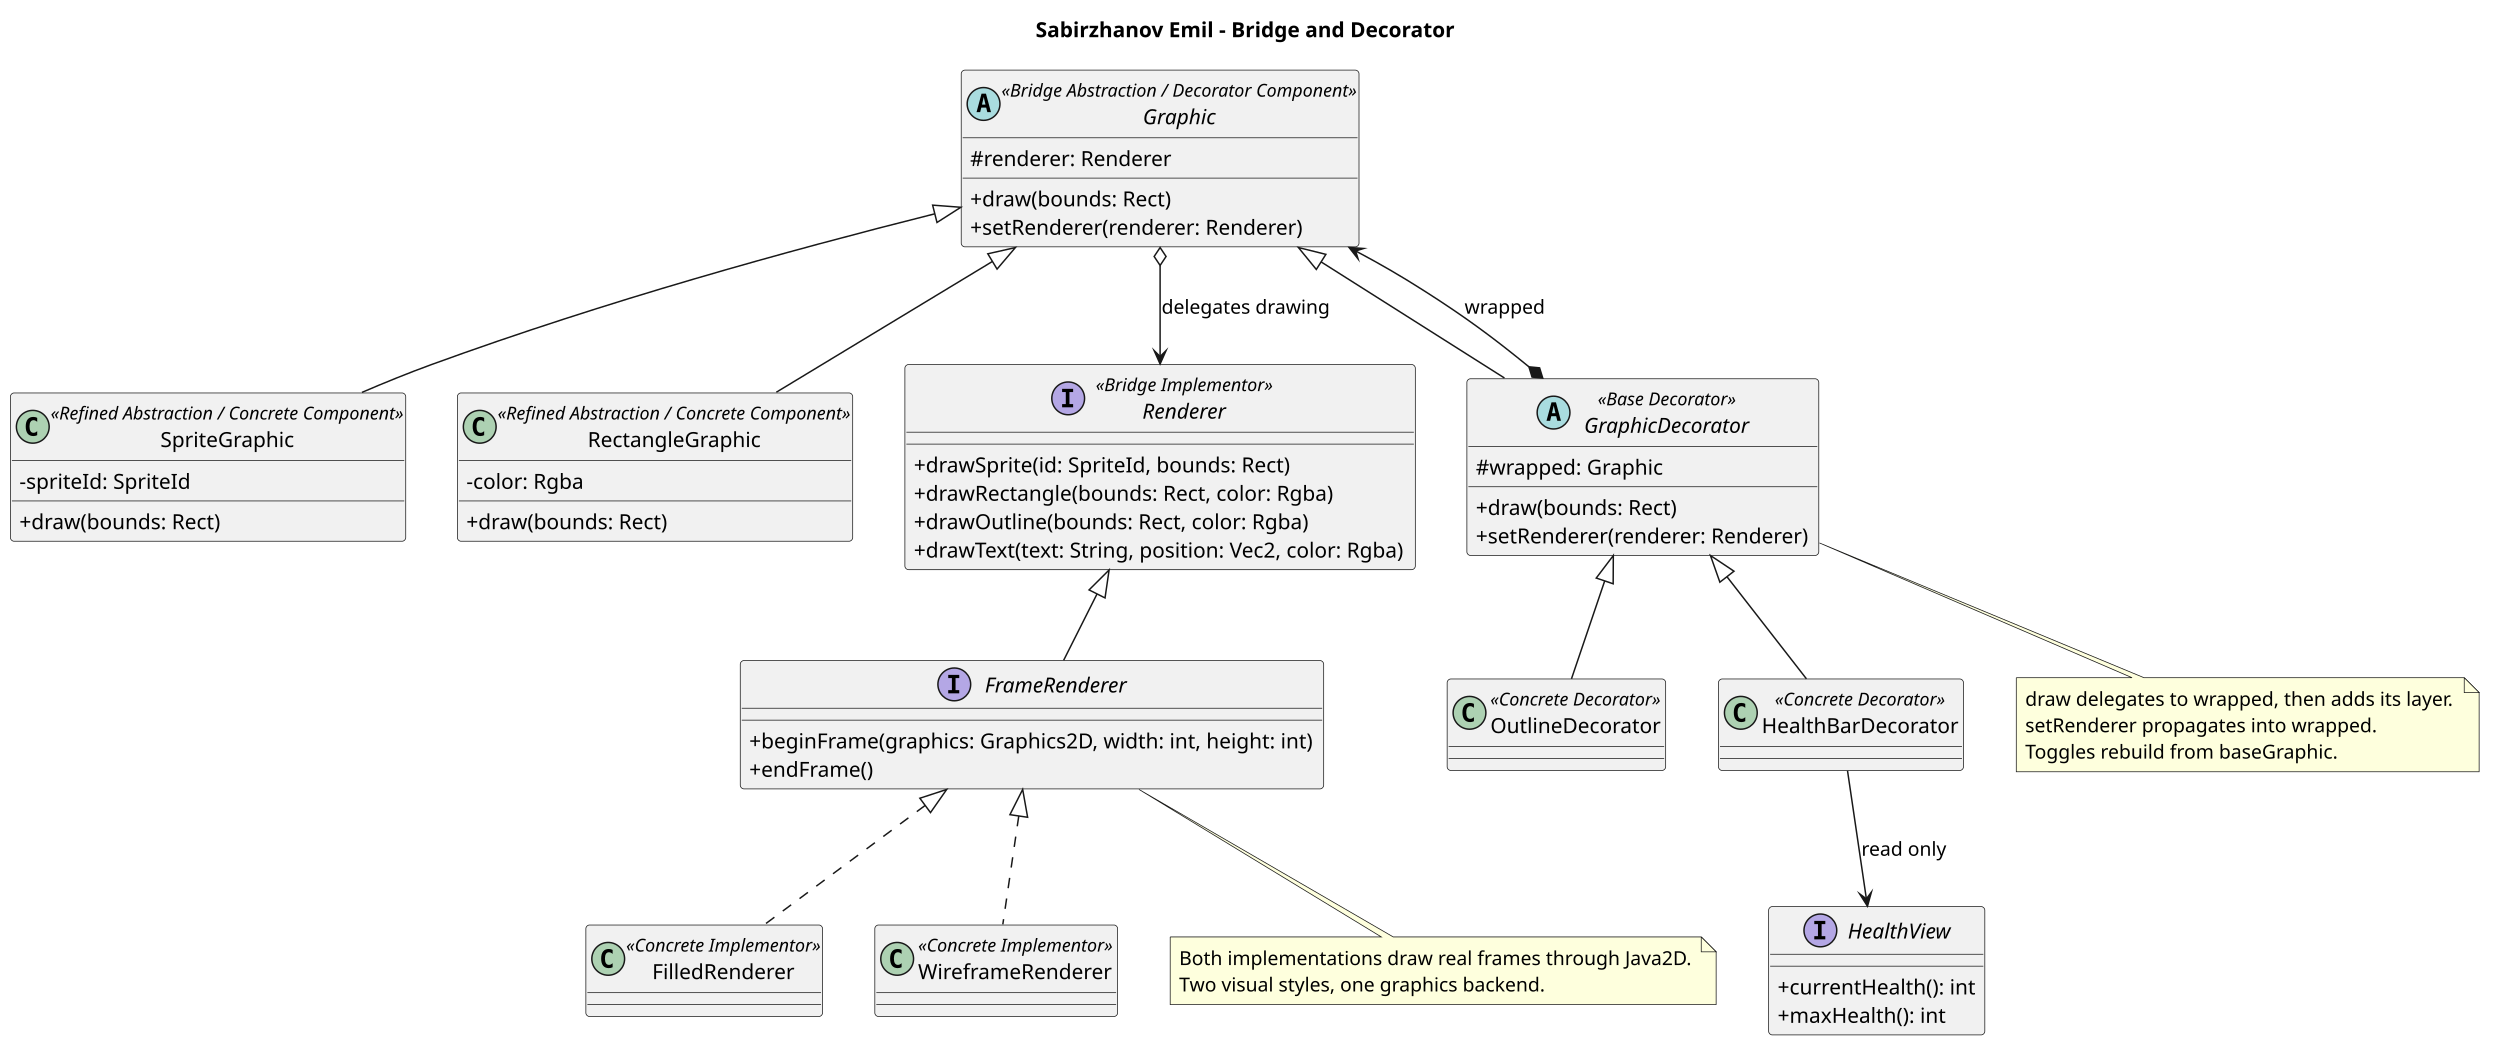
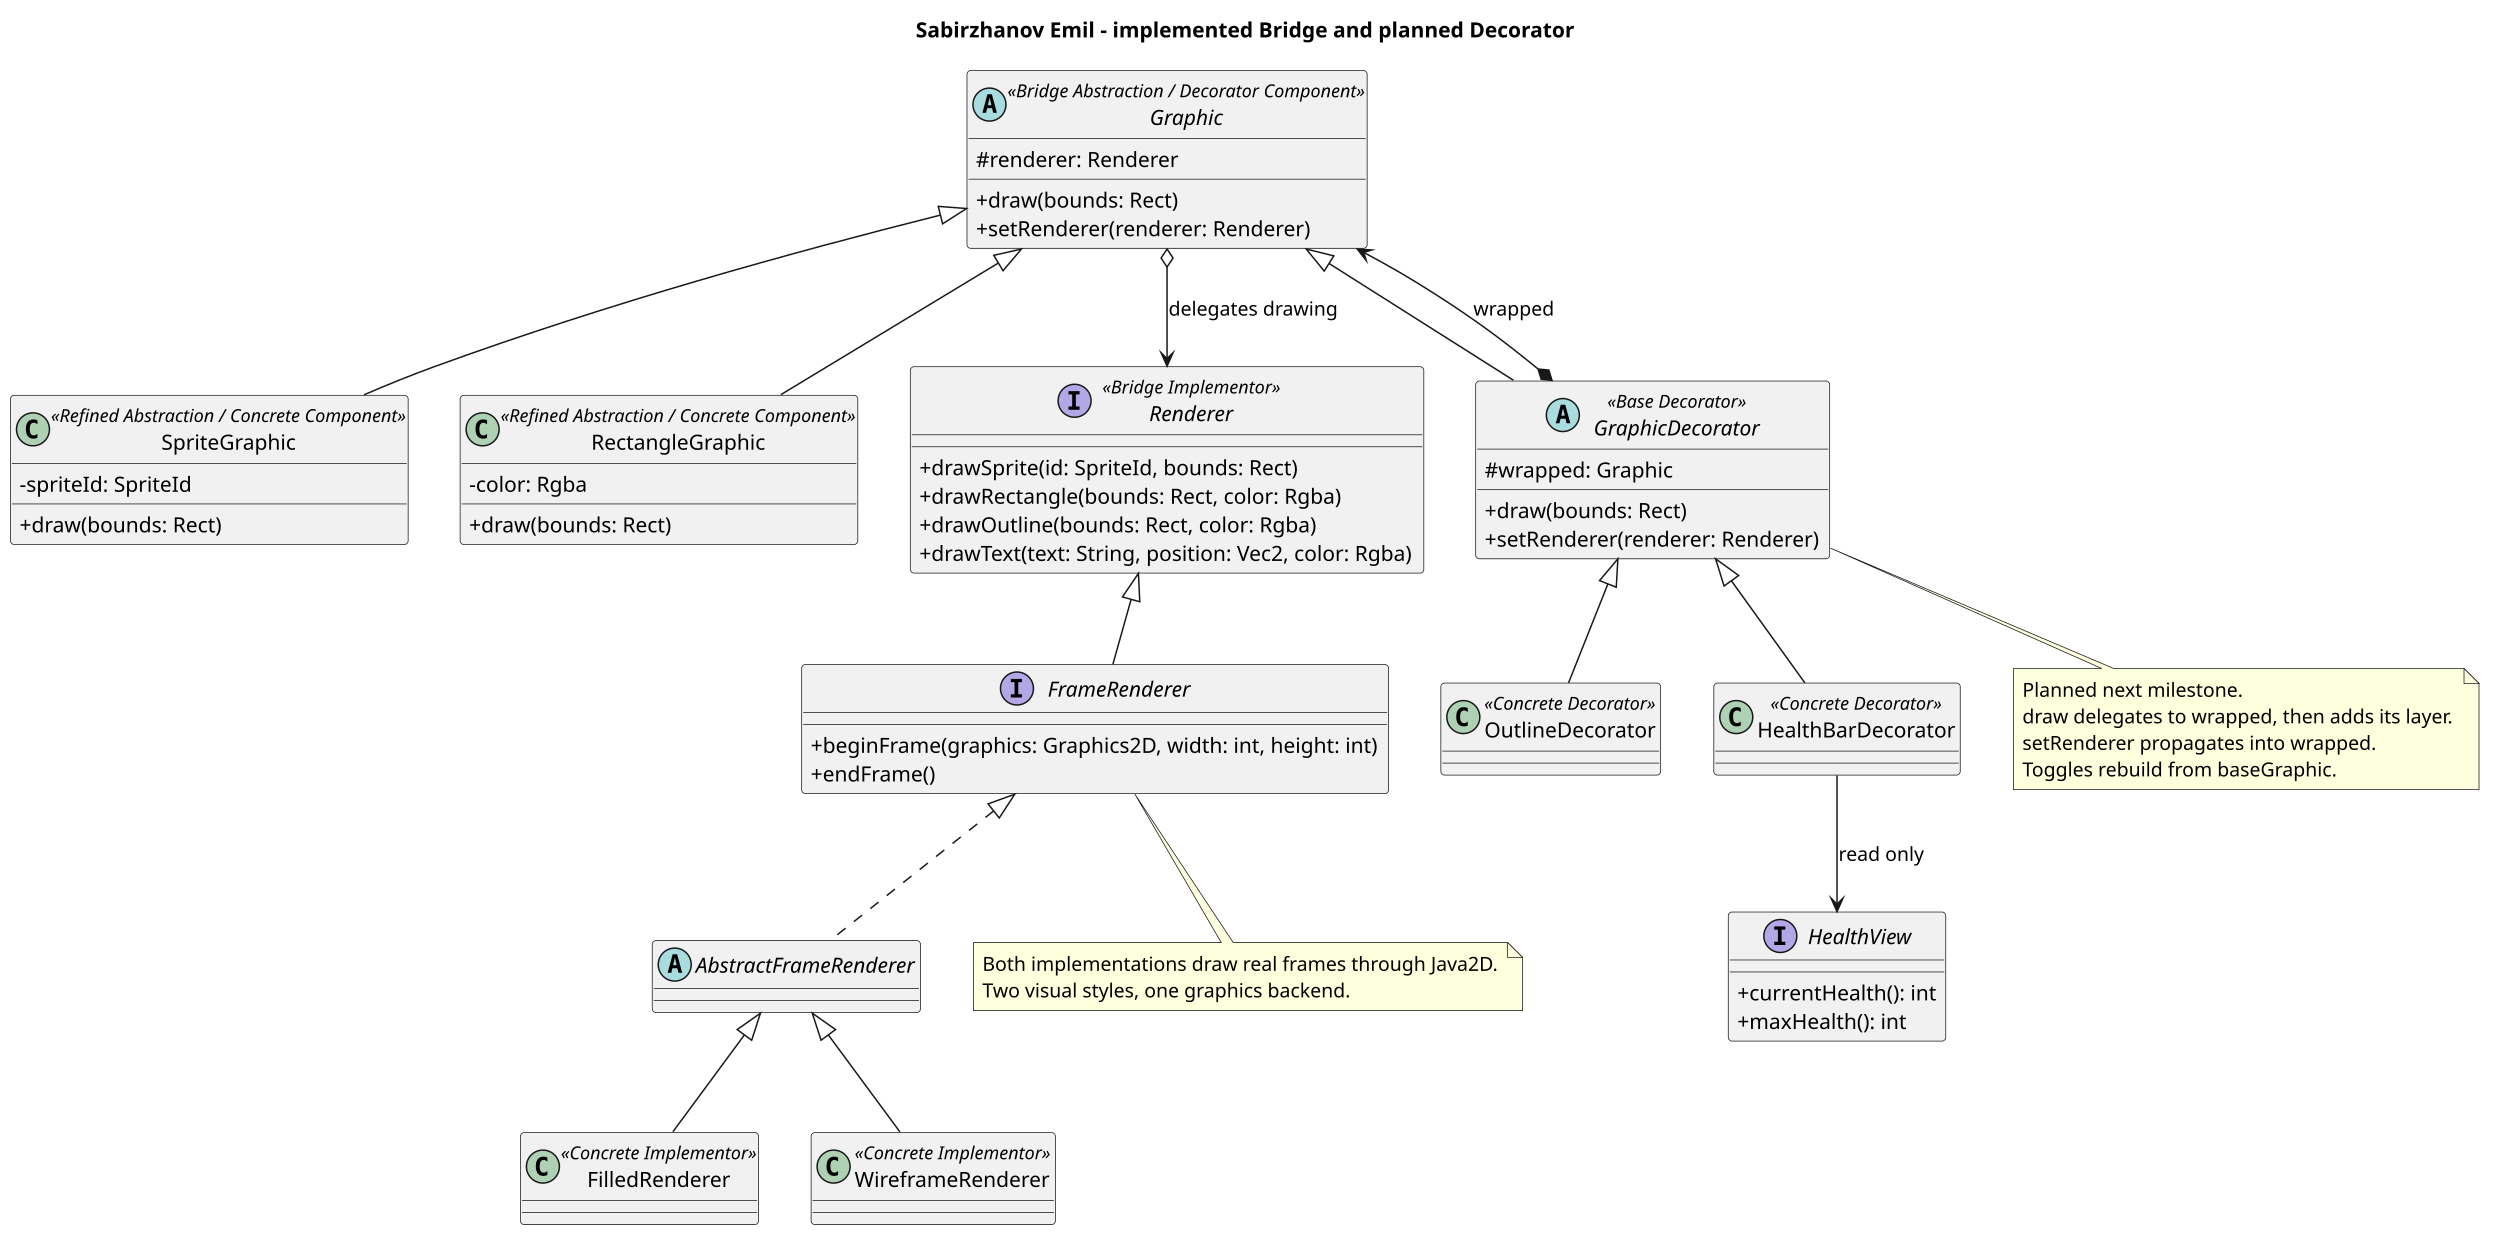
- <svg xmlns="http://www.w3.org/2000/svg" version="1.1" data-diagram-type="CLASS" style="width:1678px;height:709px;background:#FFFFFF;" width="1678px" height="709px" viewBox="0 0 1678 709" zoomAndPan="magnify" preserveAspectRatio="none" contentStyleType="text/css">
+ <svg xmlns="http://www.w3.org/2000/svg" version="1.1" data-diagram-type="CLASS" style="width:1668px;height:832px;background:#FFFFFF;" width="1668px" height="832px" viewBox="0 0 1668 832" zoomAndPan="magnify" preserveAspectRatio="none" contentStyleType="text/css">
  <defs />
  <g font-family="sans-serif" lengthAdjust="spacing">
    <g class="title" data-source-line="1">
-       <text x="695.117" y="24.966" fill="#000" font-size="14" textLength="281.763" font-weight="700">Sabirzhanov Emil - Bridge and Decorator</text>
+       <text x="610.989" y="24.966" fill="#000" font-size="14" textLength="440.018" font-weight="700">Sabirzhanov Emil - implemented Bridge and planned Decorator</text>
    </g>
    <g class="entity" data-qualified-name="Graphic" id="ent0001" data-source-line="3">
      <rect x="645.17" y="47.068" width="266.994" height="118.616" fill="#F1F1F1" style="stroke:#181818;stroke-width:0.5;" rx="2.5" ry="2.5" />
      <ellipse cx="660.17" cy="69.774" rx="11" ry="11" fill="#A9DCDF" style="stroke:#181818;stroke-width:1;" />
      <path d="M660.279,65.118 L659.123,70.196 L661.451,70.196 L660.279,65.118 Z M658.795,62.883 L661.779,62.883 L665.139,75.274 L662.686,75.274 L661.92,72.211 L658.639,72.211 L657.889,75.274 L655.451,75.274 L658.795,62.883 Z " fill="#000" />
      <text x="672.17" y="64.896" fill="#000" font-size="12" textLength="238.994" font-style="italic">«Bridge Abstraction / Decorator Component»</text>
      <text x="767.076" y="83.378" fill="#000" font-size="14" textLength="49.182" font-style="italic">Graphic</text>
      <line x1="646.17" y1="92.48" x2="911.164" y2="92.48" style="stroke:#181818;stroke-width:0.5;" />
      <text x="651.17" y="111.446" fill="#000" font-size="14" textLength="135.953">#renderer: Renderer</text>
      <line x1="646.17" y1="119.548" x2="911.164" y2="119.548" style="stroke:#181818;stroke-width:0.5;" />
      <text x="651.17" y="138.514" fill="#000" font-size="14" textLength="135.127">+draw(bounds: Rect)</text>
      <text x="651.17" y="157.582" fill="#000" font-size="14" textLength="224.195">+setRenderer(renderer: Renderer)</text>
    </g>
    <g class="entity" data-qualified-name="SpriteGraphic" id="ent0002" data-source-line="8">
      <rect x="7" y="263.748" width="265.326" height="99.548" fill="#F1F1F1" style="stroke:#181818;stroke-width:0.5;" rx="2.5" ry="2.5" />
      <ellipse cx="22" cy="286.454" rx="11" ry="11" fill="#ADD1B2" style="stroke:#181818;stroke-width:1;" />
      <path d="M24.969,292.095 Q24.391,292.391 23.75,292.532 Q23.109,292.688 22.406,292.688 Q19.906,292.688 18.578,291.048 Q17.266,289.391 17.266,286.266 Q17.266,283.141 18.578,281.485 Q19.906,279.829 22.406,279.829 Q23.109,279.829 23.75,279.985 Q24.406,280.141 24.969,280.438 L24.969,283.157 Q24.344,282.579 23.75,282.313 Q23.156,282.032 22.531,282.032 Q21.188,282.032 20.5,283.11 Q19.813,284.173 19.813,286.266 Q19.813,288.36 20.5,289.438 Q21.188,290.501 22.531,290.501 Q23.156,290.501 23.75,290.235 Q24.344,289.954 24.969,289.376 L24.969,292.095 Z " fill="#000" />
      <text x="34" y="281.576" fill="#000" font-size="12" textLength="237.326" font-style="italic">«Refined Abstraction / Concrete Component»</text>
      <text x="107.632" y="300.058" fill="#000" font-size="14" textLength="90.062">SpriteGraphic</text>
      <line x1="8" y1="309.16" x2="271.326" y2="309.16" style="stroke:#181818;stroke-width:0.5;" />
      <text x="13" y="328.126" fill="#000" font-size="14" textLength="114.912">-spriteId: SpriteId</text>
      <line x1="8" y1="336.228" x2="271.326" y2="336.228" style="stroke:#181818;stroke-width:0.5;" />
      <text x="13" y="355.194" fill="#000" font-size="14" textLength="135.127">+draw(bounds: Rect)</text>
    </g>
    <g class="entity" data-qualified-name="RectangleGraphic" id="ent0003" data-source-line="12">
      <rect x="307" y="263.748" width="265.326" height="99.548" fill="#F1F1F1" style="stroke:#181818;stroke-width:0.5;" rx="2.5" ry="2.5" />
      <ellipse cx="322" cy="286.454" rx="11" ry="11" fill="#ADD1B2" style="stroke:#181818;stroke-width:1;" />
      <path d="M324.969,292.095 Q324.391,292.391 323.75,292.532 Q323.109,292.688 322.406,292.688 Q319.906,292.688 318.578,291.048 Q317.266,289.391 317.266,286.266 Q317.266,283.141 318.578,281.485 Q319.906,279.829 322.406,279.829 Q323.109,279.829 323.75,279.985 Q324.406,280.141 324.969,280.438 L324.969,283.157 Q324.344,282.579 323.75,282.313 Q323.156,282.032 322.531,282.032 Q321.188,282.032 320.5,283.11 Q319.813,284.173 319.813,286.266 Q319.813,288.36 320.5,289.438 Q321.188,290.501 322.531,290.501 Q323.156,290.501 323.75,290.235 Q324.344,289.954 324.969,289.376 L324.969,292.095 Z " fill="#000" />
      <text x="334" y="281.576" fill="#000" font-size="12" textLength="237.326" font-style="italic">«Refined Abstraction / Concrete Component»</text>
      <text x="394.451" y="300.058" fill="#000" font-size="14" textLength="116.424">RectangleGraphic</text>
      <line x1="308" y1="309.16" x2="571.326" y2="309.16" style="stroke:#181818;stroke-width:0.5;" />
      <text x="313" y="328.126" fill="#000" font-size="14" textLength="78.736">-color: Rgba</text>
      <line x1="308" y1="336.228" x2="571.326" y2="336.228" style="stroke:#181818;stroke-width:0.5;" />
      <text x="313" y="355.194" fill="#000" font-size="14" textLength="135.127">+draw(bounds: Rect)</text>
    </g>
    <g class="entity" data-qualified-name="Renderer" id="ent0004" data-source-line="16">
      <rect x="607.36" y="244.678" width="342.609" height="137.684" fill="#F1F1F1" style="stroke:#181818;stroke-width:0.5;" rx="2.5" ry="2.5" />
      <ellipse cx="716.966" cy="267.384" rx="11" ry="11" fill="#B4A7E5" style="stroke:#181818;stroke-width:1;" />
      <path d="M712.888,263.15 L712.888,260.993 L720.278,260.993 L720.278,263.15 L717.81,263.15 L717.81,271.228 L720.278,271.228 L720.278,273.384 L712.888,273.384 L712.888,271.228 L715.357,271.228 L715.357,263.15 L712.888,263.15 Z " fill="#000" />
      <text x="735.466" y="262.506" fill="#000" font-size="12" textLength="118.897" font-style="italic">«Bridge Implementor»</text>
      <text x="766.746" y="280.988" fill="#000" font-size="14" textLength="56.336" font-style="italic">Renderer</text>
      <line x1="608.36" y1="290.09" x2="948.969" y2="290.09" style="stroke:#181818;stroke-width:0.5;" />
      <line x1="608.36" y1="298.09" x2="948.969" y2="298.09" style="stroke:#181818;stroke-width:0.5;" />
      <text x="613.36" y="317.056" fill="#000" font-size="14" textLength="252.769">+drawSprite(id: SpriteId, bounds: Rect)</text>
      <text x="613.36" y="336.124" fill="#000" font-size="14" textLength="281.749">+drawRectangle(bounds: Rect, color: Rgba)</text>
      <text x="613.36" y="355.192" fill="#000" font-size="14" textLength="265.159">+drawOutline(bounds: Rect, color: Rgba)</text>
      <text x="613.36" y="374.26" fill="#000" font-size="14" textLength="330.609">+drawText(text: String, position: Vec2, color: Rgba)</text>
    </g>
    <g class="entity" data-qualified-name="FrameRenderer" id="ent0005" data-source-line="22">
-       <rect x="496.87" y="443.368" width="391.581" height="86.136" fill="#F1F1F1" style="stroke:#181818;stroke-width:0.5;" rx="2.5" ry="2.5" />
-       <ellipse cx="640.523" cy="459.368" rx="11" ry="11" fill="#B4A7E5" style="stroke:#181818;stroke-width:1;" />
-       <path d="M636.445,455.134 L636.445,452.977 L643.836,452.977 L643.836,455.134 L641.367,455.134 L641.367,463.212 L643.836,463.212 L643.836,465.368 L636.445,465.368 L636.445,463.212 L638.914,463.212 L638.914,455.134 L636.445,455.134 Z " fill="#000" />
-       <text x="661.023" y="464.8" fill="#000" font-size="14" textLength="95.774" font-style="italic">FrameRenderer</text>
-       <line x1="497.87" y1="475.368" x2="887.451" y2="475.368" style="stroke:#181818;stroke-width:0.5;" />
-       <line x1="497.87" y1="483.368" x2="887.451" y2="483.368" style="stroke:#181818;stroke-width:0.5;" />
-       <text x="502.87" y="502.334" fill="#000" font-size="14" textLength="379.581">+beginFrame(graphics: Graphics2D, width: int, height: int)</text>
-       <text x="502.87" y="521.402" fill="#000" font-size="14" textLength="83.454">+endFrame()</text>
+       <rect x="534.87" y="443.368" width="391.581" height="86.136" fill="#F1F1F1" style="stroke:#181818;stroke-width:0.5;" rx="2.5" ry="2.5" />
+       <ellipse cx="678.523" cy="459.368" rx="11" ry="11" fill="#B4A7E5" style="stroke:#181818;stroke-width:1;" />
+       <path d="M674.445,455.134 L674.445,452.977 L681.836,452.977 L681.836,455.134 L679.367,455.134 L679.367,463.212 L681.836,463.212 L681.836,465.368 L674.445,465.368 L674.445,463.212 L676.914,463.212 L676.914,455.134 L674.445,455.134 Z " fill="#000" />
+       <text x="699.023" y="464.8" fill="#000" font-size="14" textLength="95.774" font-style="italic">FrameRenderer</text>
+       <line x1="535.87" y1="475.368" x2="925.451" y2="475.368" style="stroke:#181818;stroke-width:0.5;" />
+       <line x1="535.87" y1="483.368" x2="925.451" y2="483.368" style="stroke:#181818;stroke-width:0.5;" />
+       <text x="540.87" y="502.334" fill="#000" font-size="14" textLength="379.581">+beginFrame(graphics: Graphics2D, width: int, height: int)</text>
+       <text x="540.87" y="521.402" fill="#000" font-size="14" textLength="83.454">+endFrame()</text>
    </g>
-     <g class="entity" data-qualified-name="FilledRenderer" id="ent0006" data-source-line="26">
-       <rect x="393.23" y="620.868" width="158.861" height="61.412" fill="#F1F1F1" style="stroke:#181818;stroke-width:0.5;" rx="2.5" ry="2.5" />
-       <ellipse cx="408.23" cy="643.574" rx="11" ry="11" fill="#ADD1B2" style="stroke:#181818;stroke-width:1;" />
-       <path d="M411.199,649.215 Q410.621,649.511 409.98,649.652 Q409.339,649.808 408.636,649.808 Q406.136,649.808 404.808,648.168 Q403.496,646.511 403.496,643.386 Q403.496,640.261 404.808,638.605 Q406.136,636.949 408.636,636.949 Q409.339,636.949 409.98,637.105 Q410.636,637.261 411.199,637.558 L411.199,640.277 Q410.574,639.699 409.98,639.433 Q409.386,639.152 408.761,639.152 Q407.418,639.152 406.73,640.23 Q406.043,641.293 406.043,643.386 Q406.043,645.48 406.73,646.558 Q407.418,647.621 408.761,647.621 Q409.386,647.621 409.98,647.355 Q410.574,647.074 411.199,646.496 L411.199,649.215 Z " fill="#000" />
-       <text x="420.23" y="638.696" fill="#000" font-size="12" textLength="130.861" font-style="italic">«Concrete Implementor»</text>
-       <text x="437.746" y="657.178" fill="#000" font-size="14" textLength="95.83">FilledRenderer</text>
-       <line x1="394.23" y1="666.28" x2="551.091" y2="666.28" style="stroke:#181818;stroke-width:0.5;" />
-       <line x1="394.23" y1="674.28" x2="551.091" y2="674.28" style="stroke:#181818;stroke-width:0.5;" />
+     <g class="entity" data-qualified-name="AbstractFrameRenderer" id="ent0006" data-source-line="26">
+       <rect x="435.18" y="627.568" width="178.957" height="48" fill="#F1F1F1" style="stroke:#181818;stroke-width:0.5;" rx="2.5" ry="2.5" />
+       <ellipse cx="450.18" cy="643.568" rx="11" ry="11" fill="#A9DCDF" style="stroke:#181818;stroke-width:1;" />
+       <path d="M450.289,638.912 L449.133,643.99 L451.461,643.99 L450.289,638.912 Z M448.805,636.677 L451.789,636.677 L455.149,649.068 L452.696,649.068 L451.93,646.005 L448.649,646.005 L447.899,649.068 L445.461,649.068 L448.805,636.677 Z " fill="#000" />
+       <text x="464.18" y="649" fill="#000" font-size="14" textLength="146.957" font-style="italic">AbstractFrameRenderer</text>
+       <line x1="436.18" y1="659.568" x2="613.137" y2="659.568" style="stroke:#181818;stroke-width:0.5;" />
+       <line x1="436.18" y1="667.568" x2="613.137" y2="667.568" style="stroke:#181818;stroke-width:0.5;" />
    </g>
-     <g class="entity" data-qualified-name="WireframeRenderer" id="ent0007" data-source-line="27">
-       <rect x="587.18" y="620.868" width="162.969" height="61.412" fill="#F1F1F1" style="stroke:#181818;stroke-width:0.5;" rx="2.5" ry="2.5" />
-       <ellipse cx="602.18" cy="643.574" rx="11" ry="11" fill="#ADD1B2" style="stroke:#181818;stroke-width:1;" />
-       <path d="M605.149,649.215 Q604.571,649.511 603.93,649.652 Q603.289,649.808 602.586,649.808 Q600.086,649.808 598.758,648.168 Q597.446,646.511 597.446,643.386 Q597.446,640.261 598.758,638.605 Q600.086,636.949 602.586,636.949 Q603.289,636.949 603.93,637.105 Q604.586,637.261 605.149,637.558 L605.149,640.277 Q604.524,639.699 603.93,639.433 Q603.336,639.152 602.711,639.152 Q601.368,639.152 600.68,640.23 Q599.993,641.293 599.993,643.386 Q599.993,645.48 600.68,646.558 Q601.368,647.621 602.711,647.621 Q603.336,647.621 603.93,647.355 Q604.524,647.074 605.149,646.496 L605.149,649.215 Z " fill="#000" />
-       <text x="616.234" y="638.696" fill="#000" font-size="12" textLength="130.861" font-style="italic">«Concrete Implementor»</text>
-       <text x="616.18" y="657.178" fill="#000" font-size="14" textLength="130.969">WireframeRenderer</text>
-       <line x1="588.18" y1="666.28" x2="749.149" y2="666.28" style="stroke:#181818;stroke-width:0.5;" />
-       <line x1="588.18" y1="674.28" x2="749.149" y2="674.28" style="stroke:#181818;stroke-width:0.5;" />
+     <g class="entity" data-qualified-name="FilledRenderer" id="ent0007" data-source-line="27">
+       <rect x="347.23" y="755.638" width="158.861" height="61.412" fill="#F1F1F1" style="stroke:#181818;stroke-width:0.5;" rx="2.5" ry="2.5" />
+       <ellipse cx="362.23" cy="778.344" rx="11" ry="11" fill="#ADD1B2" style="stroke:#181818;stroke-width:1;" />
+       <path d="M365.199,783.985 Q364.621,784.281 363.98,784.422 Q363.339,784.578 362.636,784.578 Q360.136,784.578 358.808,782.938 Q357.496,781.281 357.496,778.156 Q357.496,775.031 358.808,773.375 Q360.136,771.719 362.636,771.719 Q363.339,771.719 363.98,771.875 Q364.636,772.031 365.199,772.328 L365.199,775.047 Q364.574,774.469 363.98,774.203 Q363.386,773.922 362.761,773.922 Q361.418,773.922 360.73,775 Q360.043,776.063 360.043,778.156 Q360.043,780.25 360.73,781.328 Q361.418,782.391 362.761,782.391 Q363.386,782.391 363.98,782.125 Q364.574,781.844 365.199,781.266 L365.199,783.985 Z " fill="#000" />
+       <text x="374.23" y="773.466" fill="#000" font-size="12" textLength="130.861" font-style="italic">«Concrete Implementor»</text>
+       <text x="391.746" y="791.948" fill="#000" font-size="14" textLength="95.83">FilledRenderer</text>
+       <line x1="348.23" y1="801.05" x2="505.091" y2="801.05" style="stroke:#181818;stroke-width:0.5;" />
+       <line x1="348.23" y1="809.05" x2="505.091" y2="809.05" style="stroke:#181818;stroke-width:0.5;" />
    </g>
-     <g class="entity" data-qualified-name="GraphicDecorator" id="ent0008" data-source-line="28">
+     <g class="entity" data-qualified-name="WireframeRenderer" id="ent0008" data-source-line="28">
+       <rect x="541.18" y="755.638" width="162.969" height="61.412" fill="#F1F1F1" style="stroke:#181818;stroke-width:0.5;" rx="2.5" ry="2.5" />
+       <ellipse cx="556.18" cy="778.344" rx="11" ry="11" fill="#ADD1B2" style="stroke:#181818;stroke-width:1;" />
+       <path d="M559.149,783.985 Q558.571,784.281 557.93,784.422 Q557.289,784.578 556.586,784.578 Q554.086,784.578 552.758,782.938 Q551.446,781.281 551.446,778.156 Q551.446,775.031 552.758,773.375 Q554.086,771.719 556.586,771.719 Q557.289,771.719 557.93,771.875 Q558.586,772.031 559.149,772.328 L559.149,775.047 Q558.524,774.469 557.93,774.203 Q557.336,773.922 556.711,773.922 Q555.368,773.922 554.68,775 Q553.993,776.063 553.993,778.156 Q553.993,780.25 554.68,781.328 Q555.368,782.391 556.711,782.391 Q557.336,782.391 557.93,782.125 Q558.524,781.844 559.149,781.266 L559.149,783.985 Z " fill="#000" />
+       <text x="570.234" y="773.466" fill="#000" font-size="12" textLength="130.861" font-style="italic">«Concrete Implementor»</text>
+       <text x="570.18" y="791.948" fill="#000" font-size="14" textLength="130.969">WireframeRenderer</text>
+       <line x1="542.18" y1="801.05" x2="703.149" y2="801.05" style="stroke:#181818;stroke-width:0.5;" />
+       <line x1="542.18" y1="809.05" x2="703.149" y2="809.05" style="stroke:#181818;stroke-width:0.5;" />
+     </g>
+     <g class="entity" data-qualified-name="GraphicDecorator" id="ent0009" data-source-line="29">
      <rect x="984.57" y="254.218" width="236.195" height="118.616" fill="#F1F1F1" style="stroke:#181818;stroke-width:0.5;" rx="2.5" ry="2.5" />
      <ellipse cx="1042.74" cy="276.924" rx="11" ry="11" fill="#A9DCDF" style="stroke:#181818;stroke-width:1;" />
      <path d="M1042.849,272.268 L1041.693,277.346 L1044.021,277.346 L1042.849,272.268 Z M1041.365,270.033 L1044.349,270.033 L1047.709,282.424 L1045.255,282.424 L1044.49,279.361 L1041.209,279.361 L1040.459,282.424 L1038.021,282.424 L1041.365,270.033 Z " fill="#000" />
      <text x="1072.393" y="272.046" fill="#000" font-size="12" textLength="93.049" font-style="italic">«Base Decorator»</text>
      <text x="1063.24" y="290.528" fill="#000" font-size="14" textLength="111.356" font-style="italic">GraphicDecorator</text>
      <line x1="985.57" y1="299.63" x2="1219.765" y2="299.63" style="stroke:#181818;stroke-width:0.5;" />
      <text x="990.57" y="318.596" fill="#000" font-size="14" textLength="126.224">#wrapped: Graphic</text>
      <line x1="985.57" y1="326.698" x2="1219.765" y2="326.698" style="stroke:#181818;stroke-width:0.5;" />
      <text x="990.57" y="345.664" fill="#000" font-size="14" textLength="135.127">+draw(bounds: Rect)</text>
      <text x="990.57" y="364.732" fill="#000" font-size="14" textLength="224.195">+setRenderer(renderer: Renderer)</text>
    </g>
-     <g class="entity" data-qualified-name="OutlineDecorator" id="ent0009" data-source-line="33">
-       <rect x="971.33" y="455.728" width="146.66" height="61.412" fill="#F1F1F1" style="stroke:#181818;stroke-width:0.5;" rx="2.5" ry="2.5" />
-       <ellipse cx="986.33" cy="478.434" rx="11" ry="11" fill="#ADD1B2" style="stroke:#181818;stroke-width:1;" />
-       <path d="M989.299,484.075 Q988.721,484.371 988.08,484.512 Q987.439,484.668 986.736,484.668 Q984.236,484.668 982.908,483.028 Q981.596,481.371 981.596,478.246 Q981.596,475.121 982.908,473.465 Q984.236,471.809 986.736,471.809 Q987.439,471.809 988.08,471.965 Q988.736,472.121 989.299,472.418 L989.299,475.137 Q988.674,474.559 988.08,474.293 Q987.486,474.012 986.861,474.012 Q985.518,474.012 984.83,475.09 Q984.143,476.153 984.143,478.246 Q984.143,480.34 984.83,481.418 Q985.518,482.481 986.861,482.481 Q987.486,482.481 988.08,482.215 Q988.674,481.934 989.299,481.356 L989.299,484.075 Z " fill="#000" />
-       <text x="1000.269" y="473.556" fill="#000" font-size="12" textLength="114.781" font-style="italic">«Concrete Decorator»</text>
-       <text x="1000.33" y="492.038" fill="#000" font-size="14" textLength="114.66">OutlineDecorator</text>
-       <line x1="972.33" y1="501.14" x2="1116.99" y2="501.14" style="stroke:#181818;stroke-width:0.5;" />
-       <line x1="972.33" y1="509.14" x2="1116.99" y2="509.14" style="stroke:#181818;stroke-width:0.5;" />
+     <g class="entity" data-qualified-name="OutlineDecorator" id="ent0010" data-source-line="34">
+       <rect x="961.33" y="455.728" width="146.66" height="61.412" fill="#F1F1F1" style="stroke:#181818;stroke-width:0.5;" rx="2.5" ry="2.5" />
+       <ellipse cx="976.33" cy="478.434" rx="11" ry="11" fill="#ADD1B2" style="stroke:#181818;stroke-width:1;" />
+       <path d="M979.299,484.075 Q978.721,484.371 978.08,484.512 Q977.439,484.668 976.736,484.668 Q974.236,484.668 972.908,483.028 Q971.596,481.371 971.596,478.246 Q971.596,475.121 972.908,473.465 Q974.236,471.809 976.736,471.809 Q977.439,471.809 978.08,471.965 Q978.736,472.121 979.299,472.418 L979.299,475.137 Q978.674,474.559 978.08,474.293 Q977.486,474.012 976.861,474.012 Q975.518,474.012 974.83,475.09 Q974.143,476.153 974.143,478.246 Q974.143,480.34 974.83,481.418 Q975.518,482.481 976.861,482.481 Q977.486,482.481 978.08,482.215 Q978.674,481.934 979.299,481.356 L979.299,484.075 Z " fill="#000" />
+       <text x="990.269" y="473.556" fill="#000" font-size="12" textLength="114.781" font-style="italic">«Concrete Decorator»</text>
+       <text x="990.33" y="492.038" fill="#000" font-size="14" textLength="114.66">OutlineDecorator</text>
+       <line x1="962.33" y1="501.14" x2="1106.99" y2="501.14" style="stroke:#181818;stroke-width:0.5;" />
+       <line x1="962.33" y1="509.14" x2="1106.99" y2="509.14" style="stroke:#181818;stroke-width:0.5;" />
    </g>
-     <g class="entity" data-qualified-name="HealthBarDecorator" id="ent0010" data-source-line="34">
-       <rect x="1153.45" y="455.728" width="164.426" height="61.412" fill="#F1F1F1" style="stroke:#181818;stroke-width:0.5;" rx="2.5" ry="2.5" />
-       <ellipse cx="1168.45" cy="478.434" rx="11" ry="11" fill="#ADD1B2" style="stroke:#181818;stroke-width:1;" />
-       <path d="M1171.419,484.075 Q1170.841,484.371 1170.2,484.512 Q1169.559,484.668 1168.856,484.668 Q1166.356,484.668 1165.028,483.028 Q1163.716,481.371 1163.716,478.246 Q1163.716,475.121 1165.028,473.465 Q1166.356,471.809 1168.856,471.809 Q1169.559,471.809 1170.2,471.965 Q1170.856,472.121 1171.419,472.418 L1171.419,475.137 Q1170.794,474.559 1170.2,474.293 Q1169.606,474.012 1168.981,474.012 Q1167.638,474.012 1166.95,475.09 Q1166.263,476.153 1166.263,478.246 Q1166.263,480.34 1166.95,481.418 Q1167.638,482.481 1168.981,482.481 Q1169.606,482.481 1170.2,482.215 Q1170.794,481.934 1171.419,481.356 L1171.419,484.075 Z " fill="#000" />
-       <text x="1191.272" y="473.556" fill="#000" font-size="12" textLength="114.781" font-style="italic">«Concrete Decorator»</text>
-       <text x="1182.45" y="492.038" fill="#000" font-size="14" textLength="132.426">HealthBarDecorator</text>
-       <line x1="1154.45" y1="501.14" x2="1316.876" y2="501.14" style="stroke:#181818;stroke-width:0.5;" />
-       <line x1="1154.45" y1="509.14" x2="1316.876" y2="509.14" style="stroke:#181818;stroke-width:0.5;" />
+     <g class="entity" data-qualified-name="HealthBarDecorator" id="ent0011" data-source-line="35">
+       <rect x="1143.45" y="455.728" width="164.426" height="61.412" fill="#F1F1F1" style="stroke:#181818;stroke-width:0.5;" rx="2.5" ry="2.5" />
+       <ellipse cx="1158.45" cy="478.434" rx="11" ry="11" fill="#ADD1B2" style="stroke:#181818;stroke-width:1;" />
+       <path d="M1161.419,484.075 Q1160.841,484.371 1160.2,484.512 Q1159.559,484.668 1158.856,484.668 Q1156.356,484.668 1155.028,483.028 Q1153.716,481.371 1153.716,478.246 Q1153.716,475.121 1155.028,473.465 Q1156.356,471.809 1158.856,471.809 Q1159.559,471.809 1160.2,471.965 Q1160.856,472.121 1161.419,472.418 L1161.419,475.137 Q1160.794,474.559 1160.2,474.293 Q1159.606,474.012 1158.981,474.012 Q1157.638,474.012 1156.95,475.09 Q1156.263,476.153 1156.263,478.246 Q1156.263,480.34 1156.95,481.418 Q1157.638,482.481 1158.981,482.481 Q1159.606,482.481 1160.2,482.215 Q1160.794,481.934 1161.419,481.356 L1161.419,484.075 Z " fill="#000" />
+       <text x="1181.272" y="473.556" fill="#000" font-size="12" textLength="114.781" font-style="italic">«Concrete Decorator»</text>
+       <text x="1172.45" y="492.038" fill="#000" font-size="14" textLength="132.426">HealthBarDecorator</text>
+       <line x1="1144.45" y1="501.14" x2="1306.876" y2="501.14" style="stroke:#181818;stroke-width:0.5;" />
+       <line x1="1144.45" y1="509.14" x2="1306.876" y2="509.14" style="stroke:#181818;stroke-width:0.5;" />
    </g>
-     <g class="entity" data-qualified-name="HealthView" id="ent0011" data-source-line="35">
-       <rect x="1187.11" y="608.498" width="145.097" height="86.136" fill="#F1F1F1" style="stroke:#181818;stroke-width:0.5;" rx="2.5" ry="2.5" />
-       <ellipse cx="1221.832" cy="624.498" rx="11" ry="11" fill="#B4A7E5" style="stroke:#181818;stroke-width:1;" />
-       <path d="M1217.753,620.264 L1217.753,618.107 L1225.144,618.107 L1225.144,620.264 L1222.675,620.264 L1222.675,628.342 L1225.144,628.342 L1225.144,630.498 L1217.753,630.498 L1217.753,628.342 L1220.222,628.342 L1220.222,620.264 L1217.753,620.264 Z " fill="#000" />
-       <text x="1240.214" y="629.93" fill="#000" font-size="14" textLength="69.272" font-style="italic">HealthView</text>
-       <line x1="1188.11" y1="640.498" x2="1331.207" y2="640.498" style="stroke:#181818;stroke-width:0.5;" />
-       <line x1="1188.11" y1="648.498" x2="1331.207" y2="648.498" style="stroke:#181818;stroke-width:0.5;" />
-       <text x="1193.11" y="667.464" fill="#000" font-size="14" textLength="133.097">+currentHealth(): int</text>
-       <text x="1193.11" y="686.532" fill="#000" font-size="14" textLength="112.91">+maxHealth(): int</text>
+     <g class="entity" data-qualified-name="HealthView" id="ent0012" data-source-line="36">
+       <rect x="1153.11" y="608.498" width="145.097" height="86.136" fill="#F1F1F1" style="stroke:#181818;stroke-width:0.5;" rx="2.5" ry="2.5" />
+       <ellipse cx="1187.832" cy="624.498" rx="11" ry="11" fill="#B4A7E5" style="stroke:#181818;stroke-width:1;" />
+       <path d="M1183.753,620.264 L1183.753,618.107 L1191.144,618.107 L1191.144,620.264 L1188.675,620.264 L1188.675,628.342 L1191.144,628.342 L1191.144,630.498 L1183.753,630.498 L1183.753,628.342 L1186.222,628.342 L1186.222,620.264 L1183.753,620.264 Z " fill="#000" />
+       <text x="1206.214" y="629.93" fill="#000" font-size="14" textLength="69.272" font-style="italic">HealthView</text>
+       <line x1="1154.11" y1="640.498" x2="1297.207" y2="640.498" style="stroke:#181818;stroke-width:0.5;" />
+       <line x1="1154.11" y1="648.498" x2="1297.207" y2="648.498" style="stroke:#181818;stroke-width:0.5;" />
+       <text x="1159.11" y="667.464" fill="#000" font-size="14" textLength="133.097">+currentHealth(): int</text>
+       <text x="1159.11" y="686.532" fill="#000" font-size="14" textLength="112.91">+maxHealth(): int</text>
    </g>
-     <g class="entity" data-qualified-name="GMN23" id="ent0024" data-source-line="51">
-       <path d="M1353.33,454.878 L1353.33,517.996 A0,0 0 0 0 1353.33,517.996 L1663.996,517.996 A0,0 0 0 0 1663.996,517.996 L1663.996,464.878 L1653.996,454.878 L1439.03,454.878 L1221.19,364.418 L1431.03,454.878 L1353.33,454.878 A0,0 0 0 0 1353.33,454.878" style="stroke:#181818;stroke-width:0.5;" fill="#FEFFDD" />
-       <path d="M1653.996,454.878 L1653.996,464.878 L1663.996,464.878 L1653.996,454.878" style="stroke:#181818;stroke-width:0.5;" fill="#FEFFDD" />
-       <text x="1359.33" y="473.775" fill="#000" font-size="13" textLength="289.666">draw delegates to wrapped, then adds its layer.</text>
-       <text x="1359.33" y="491.481" fill="#000" font-size="13" textLength="236.925">setRenderer propagates into wrapped.</text>
-       <text x="1359.33" y="509.187" fill="#000" font-size="13" textLength="211.51">Toggles rebuild from baseGraphic.</text>
+     <g class="entity" data-qualified-name="GMN25" id="ent0026" data-source-line="53">
+       <path d="M1343.33,446.018 L1343.33,526.842 A0,0 0 0 0 1343.33,526.842 L1653.996,526.842 A0,0 0 0 0 1653.996,526.842 L1653.996,456.018 L1643.996,446.018 L1410.24,446.018 L1221.21,365.688 L1402.24,446.018 L1343.33,446.018 A0,0 0 0 0 1343.33,446.018" style="stroke:#181818;stroke-width:0.5;" fill="#FEFFDD" />
+       <path d="M1643.996,446.018 L1643.996,456.018 L1653.996,456.018 L1643.996,446.018" style="stroke:#181818;stroke-width:0.5;" fill="#FEFFDD" />
+       <text x="1349.33" y="464.915" fill="#000" font-size="13" textLength="147.433">Planned next milestone.</text>
+       <text x="1349.33" y="482.621" fill="#000" font-size="13" textLength="289.666">draw delegates to wrapped, then adds its layer.</text>
+       <text x="1349.33" y="500.327" fill="#000" font-size="13" textLength="236.925">setRenderer propagates into wrapped.</text>
+       <text x="1349.33" y="518.033" fill="#000" font-size="13" textLength="211.51">Toggles rebuild from baseGraphic.</text>
    </g>
-     <g class="entity" data-qualified-name="GMN26" id="ent0027" data-source-line="56">
-       <path d="M785.44,628.868 L785.44,674.28 A0,0 0 0 0 785.44,674.28 L1151.876,674.28 A0,0 0 0 0 1151.876,674.28 L1151.876,638.868 L1141.876,628.868 L935.12,628.868 L764.46,529.868 L927.12,628.868 L785.44,628.868 A0,0 0 0 0 785.44,628.868" style="stroke:#181818;stroke-width:0.5;" fill="#FEFFDD" />
-       <path d="M1141.876,628.868 L1141.876,638.868 L1151.876,638.868 L1141.876,628.868" style="stroke:#181818;stroke-width:0.5;" fill="#FEFFDD" />
-       <text x="791.44" y="647.765" fill="#000" font-size="13" textLength="345.436">Both implementations draw real frames through Java2D.</text>
-       <text x="791.44" y="665.471" fill="#000" font-size="13" textLength="246.077">Two visual styles, one graphics backend.</text>
+     <g class="entity" data-qualified-name="GMN28" id="ent0029" data-source-line="59">
+       <path d="M649.44,628.858 L649.44,674.27 A0,0 0 0 0 649.44,674.27 L1015.876,674.27 A0,0 0 0 0 1015.876,674.27 L1015.876,638.858 L1005.876,628.858 L822.79,628.858 L757.2,529.868 L814.79,628.858 L649.44,628.858 A0,0 0 0 0 649.44,628.858" style="stroke:#181818;stroke-width:0.5;" fill="#FEFFDD" />
+       <path d="M1005.876,628.858 L1005.876,638.858 L1015.876,638.858 L1005.876,628.858" style="stroke:#181818;stroke-width:0.5;" fill="#FEFFDD" />
+       <text x="655.44" y="647.755" fill="#000" font-size="13" textLength="345.436">Both implementations draw real frames through Java2D.</text>
+       <text x="655.44" y="665.461" fill="#000" font-size="13" textLength="246.077">Two visual styles, one graphics backend.</text>
    </g>
-     <g class="link" data-entity-1="ent0001" data-entity-2="ent0002" id="lnk12" data-source-line="39" data-link-type="extension">
-       <path d="M627.443,143.507 C528.173,168.467 407.63,201.718 289.66,244.678 C274.35,250.258 258.43,256.708 242.92,263.378" style="stroke:#181818;stroke-width:1;" fill="none" id="Graphic-backto-SpriteGraphic" codeLine="39" />
+     <g class="link" data-entity-1="ent0001" data-entity-2="ent0002" id="lnk13" data-source-line="40" data-link-type="extension">
+       <path d="M627.443,143.507 C528.173,168.467 407.63,201.718 289.66,244.678 C274.35,250.258 258.43,256.708 242.92,263.378" style="stroke:#181818;stroke-width:1;" fill="none" id="Graphic-backto-SpriteGraphic" codeLine="40" />
      <polygon points="644.9,139.118,625.98,137.688,628.906,149.326,644.9,139.118" fill="none" style="stroke:#181818;stroke-width:1;stroke-linejoin:miter;stroke-miterlimit:10;" />
    </g>
-     <g class="link" data-entity-1="ent0001" data-entity-2="ent0003" id="lnk13" data-source-line="40" data-link-type="extension">
-       <path d="M666.121,175.479 C615.351,206.209 569.31,234.068 521.07,263.258" style="stroke:#181818;stroke-width:1;" fill="none" id="Graphic-backto-RectangleGraphic" codeLine="40" />
+     <g class="link" data-entity-1="ent0001" data-entity-2="ent0003" id="lnk14" data-source-line="41" data-link-type="extension">
+       <path d="M666.121,175.479 C615.351,206.209 569.31,234.068 521.07,263.258" style="stroke:#181818;stroke-width:1;" fill="none" id="Graphic-backto-RectangleGraphic" codeLine="41" />
      <polygon points="681.52,166.158,663.014,170.346,669.228,180.612,681.52,166.158" fill="none" style="stroke:#181818;stroke-width:1;stroke-linejoin:miter;stroke-miterlimit:10;" />
    </g>
-     <g class="link" data-entity-1="ent0001" data-entity-2="ent0004" id="lnk14" data-source-line="41" data-link-type="aggregation">
-       <path d="M778.66,178.158 C778.66,202.558 778.66,214.008 778.66,239.308" style="stroke:#181818;stroke-width:1;" fill="none" id="Graphic-Renderer" codeLine="41" />
+     <g class="link" data-entity-1="ent0001" data-entity-2="ent0004" id="lnk15" data-source-line="42" data-link-type="aggregation">
+       <path d="M778.66,178.158 C778.66,202.548 778.66,214.008 778.66,239.308" style="stroke:#181818;stroke-width:1;" fill="none" id="Graphic-Renderer" codeLine="42" />
      <polygon points="778.66,166.158,774.66,172.158,778.66,178.158,782.66,172.158,778.66,166.158" fill="none" style="stroke:#181818;stroke-width:1;stroke-linejoin:miter;stroke-miterlimit:10;" />
      <polygon points="778.66,244.308,782.66,235.308,778.66,239.308,774.66,235.308,778.66,244.308" fill="#181818" style="stroke:#181818;stroke-width:1;stroke-linejoin:miter;stroke-miterlimit:10;" />
      <text x="779.66" y="210.575" fill="#000" font-size="13" textLength="113.191">delegates drawing</text>
    </g>
-     <g class="link" data-entity-1="ent0004" data-entity-2="ent0005" id="lnk15" data-source-line="42" data-link-type="extension">
-       <path d="M736.336,398.646 C726.026,419.126 723.11,424.918 713.91,443.208" style="stroke:#181818;stroke-width:1;" fill="none" id="Renderer-backto-FrameRenderer" codeLine="42" />
-       <polygon points="744.43,382.568,730.977,395.948,741.695,401.343,744.43,382.568" fill="none" style="stroke:#181818;stroke-width:1;stroke-linejoin:miter;stroke-miterlimit:10;" />
+     <g class="link" data-entity-1="ent0004" data-entity-2="ent0005" id="lnk16" data-source-line="43" data-link-type="extension">
+       <path d="M754.684,399.888 C748.934,420.368 747.66,424.918 742.52,443.198" style="stroke:#181818;stroke-width:1;" fill="none" id="Renderer-backto-FrameRenderer" codeLine="43" />
+       <polygon points="759.55,382.558,748.908,398.266,760.461,401.51,759.55,382.558" fill="none" style="stroke:#181818;stroke-width:1;stroke-linejoin:miter;stroke-miterlimit:10;" />
    </g>
-     <g class="link" data-entity-1="ent0005" data-entity-2="ent0006" id="lnk16" data-source-line="43" data-link-type="extension">
-       <path d="M620.972,540.59 C582.652,569.01 547.59,595.008 513.29,620.448" style="stroke:#181818;stroke-width:1;stroke-dasharray:7,7;" fill="none" id="FrameRenderer-backto-FilledRenderer" codeLine="43" />
-       <polygon points="635.43,529.868,617.398,535.771,624.546,545.41,635.43,529.868" fill="none" style="stroke:#181818;stroke-width:1;stroke-linejoin:miter;stroke-miterlimit:10;" />
+     <g class="link" data-entity-1="ent0005" data-entity-2="ent0006" id="lnk17" data-source-line="44" data-link-type="extension">
+       <path d="M662.969,541.043 C623.749,572.103 586.11,601.908 554.13,627.238" style="stroke:#181818;stroke-width:1;stroke-dasharray:7,7;" fill="none" id="FrameRenderer-backto-AbstractFrameRenderer" codeLine="44" />
+       <polygon points="677.08,529.868,659.244,536.339,666.694,545.747,677.08,529.868" fill="none" style="stroke:#181818;stroke-width:1;stroke-linejoin:miter;stroke-miterlimit:10;" />
    </g>
-     <g class="link" data-entity-1="ent0005" data-entity-2="ent0007" id="lnk17" data-source-line="44" data-link-type="extension">
-       <path d="M683.801,547.676 C679.621,576.096 676.84,595.008 673.09,620.448" style="stroke:#181818;stroke-width:1;stroke-dasharray:7,7;" fill="none" id="FrameRenderer-backto-WireframeRenderer" codeLine="44" />
-       <polygon points="686.42,529.868,677.865,546.803,689.737,548.549,686.42,529.868" fill="none" style="stroke:#181818;stroke-width:1;stroke-linejoin:miter;stroke-miterlimit:10;" />
+     <g class="link" data-entity-1="ent0006" data-entity-2="ent0007" id="lnk18" data-source-line="45" data-link-type="extension">
+       <path d="M496.68,690.48 C480.41,712.52 466.67,731.138 448.95,755.148" style="stroke:#181818;stroke-width:1;" fill="none" id="AbstractFrameRenderer-backto-FilledRenderer" codeLine="45" />
+       <polygon points="507.37,675.998,491.852,686.916,501.507,694.043,507.37,675.998" fill="none" style="stroke:#181818;stroke-width:1;stroke-linejoin:miter;stroke-miterlimit:10;" />
    </g>
-     <g class="link" data-entity-1="ent0001" data-entity-2="ent0008" id="lnk18" data-source-line="45" data-link-type="extension">
-       <path d="M886.717,175.788 C930.097,203.258 966.42,226.258 1009.8,253.728" style="stroke:#181818;stroke-width:1;" fill="none" id="Graphic-backto-GraphicDecorator" codeLine="45" />
+     <g class="link" data-entity-1="ent0006" data-entity-2="ent0008" id="lnk19" data-source-line="46" data-link-type="extension">
+       <path d="M552.646,690.483 C568.906,712.523 582.66,731.138 600.38,755.148" style="stroke:#181818;stroke-width:1;" fill="none" id="AbstractFrameRenderer-backto-WireframeRenderer" codeLine="46" />
+       <polygon points="541.96,675.998,547.818,694.045,557.474,686.921,541.96,675.998" fill="none" style="stroke:#181818;stroke-width:1;stroke-linejoin:miter;stroke-miterlimit:10;" />
+     </g>
+     <g class="link" data-entity-1="ent0001" data-entity-2="ent0009" id="lnk20" data-source-line="47" data-link-type="extension">
+       <path d="M886.717,175.788 C930.097,203.258 966.42,226.258 1009.8,253.728" style="stroke:#181818;stroke-width:1;" fill="none" id="Graphic-backto-GraphicDecorator" codeLine="47" />
      <polygon points="871.51,166.158,883.507,180.857,889.927,170.719,871.51,166.158" fill="none" style="stroke:#181818;stroke-width:1;stroke-linejoin:miter;stroke-miterlimit:10;" />
    </g>
-     <g class="link" data-entity-1="ent0008" data-entity-2="ent0001" id="lnk19" data-source-line="46" data-link-type="composition">
-       <path d="M1026.199,246.193 C1002.159,226.543 983.62,212.878 956.66,195.678 C940.52,185.388 927.424,177.756 909.904,168.436" style="stroke:#181818;stroke-width:1;" fill="none" id="GraphicDecorator-Graphic" codeLine="46" />
+     <g class="link" data-entity-1="ent0009" data-entity-2="ent0001" id="lnk21" data-source-line="48" data-link-type="composition">
+       <path d="M1026.199,246.193 C1002.159,226.543 983.62,212.878 956.66,195.678 C940.52,185.388 927.424,177.756 909.904,168.436" style="stroke:#181818;stroke-width:1;" fill="none" id="GraphicDecorator-Graphic" codeLine="48" />
      <polygon points="1035.49,253.788,1033.376,246.894,1026.199,246.193,1028.313,253.088,1035.49,253.788" fill="#181818" style="stroke:#181818;stroke-width:1;stroke-linejoin:miter;stroke-miterlimit:10;" />
      <polygon points="905.49,166.088,911.557,173.846,909.904,168.436,915.314,166.783,905.49,166.088" fill="#181818" style="stroke:#181818;stroke-width:1;stroke-linejoin:miter;stroke-miterlimit:10;" />
      <text x="983" y="210.575" fill="#000" font-size="13" textLength="54.197">wrapped</text>
    </g>
-     <g class="link" data-entity-1="ent0008" data-entity-2="ent0009" id="lnk20" data-source-line="47" data-link-type="extension">
-       <path d="M1077.076,389.913 C1067.626,417.763 1062.51,432.848 1054.77,455.638" style="stroke:#181818;stroke-width:1;" fill="none" id="GraphicDecorator-backto-OutlineDecorator" codeLine="47" />
-       <polygon points="1082.86,372.868,1071.394,387.985,1082.758,391.841,1082.86,372.868" fill="none" style="stroke:#181818;stroke-width:1;stroke-linejoin:miter;stroke-miterlimit:10;" />
+     <g class="link" data-entity-1="ent0009" data-entity-2="ent0010" id="lnk22" data-source-line="49" data-link-type="extension">
+       <path d="M1072.796,389.583 C1061.716,417.433 1055.58,432.848 1046.52,455.638" style="stroke:#181818;stroke-width:1;" fill="none" id="GraphicDecorator-backto-OutlineDecorator" codeLine="49" />
+       <polygon points="1079.45,372.858,1067.221,387.365,1078.371,391.801,1079.45,372.858" fill="none" style="stroke:#181818;stroke-width:1;stroke-linejoin:miter;stroke-miterlimit:10;" />
    </g>
-     <g class="link" data-entity-1="ent0008" data-entity-2="ent0010" id="lnk21" data-source-line="48" data-link-type="extension">
-       <path d="M1159.114,387.074 C1180.784,414.924 1194.74,432.848 1212.48,455.638" style="stroke:#181818;stroke-width:1;" fill="none" id="GraphicDecorator-backto-HealthBarDecorator" codeLine="48" />
-       <polygon points="1148.06,372.868,1154.378,390.759,1163.849,383.389,1148.06,372.868" fill="none" style="stroke:#181818;stroke-width:1;stroke-linejoin:miter;stroke-miterlimit:10;" />
+     <g class="link" data-entity-1="ent0009" data-entity-2="ent0011" id="lnk23" data-source-line="50" data-link-type="extension">
+       <path d="M1155.163,387.469 C1175.203,415.319 1187.82,432.848 1204.22,455.638" style="stroke:#181818;stroke-width:1;" fill="none" id="GraphicDecorator-backto-HealthBarDecorator" codeLine="50" />
+       <polygon points="1144.65,372.858,1150.293,390.973,1160.034,383.964,1144.65,372.858" fill="none" style="stroke:#181818;stroke-width:1;stroke-linejoin:miter;stroke-miterlimit:10;" />
    </g>
-     <g class="link" data-entity-1="ent0010" data-entity-2="ent0011" id="lnk22" data-source-line="49" data-link-type="dependency">
-       <path d="M1240.06,517.358 C1243.81,542.838 1248.511,574.791 1252.711,603.301" style="stroke:#181818;stroke-width:1;" fill="none" id="HealthBarDecorator-to-HealthView" codeLine="49" />
-       <polygon points="1253.44,608.248,1256.086,598.761,1252.711,603.301,1248.171,599.927,1253.44,608.248" fill="#181818" style="stroke:#181818;stroke-width:1;stroke-linejoin:miter;stroke-miterlimit:10;" />
-       <text x="1249.38" y="574.395" fill="#000" font-size="13" textLength="57.252">read only</text>
+     <g class="link" data-entity-1="ent0011" data-entity-2="ent0012" id="lnk24" data-source-line="51" data-link-type="dependency">
+       <path d="M1225.66,517.358 C1225.66,542.838 1225.66,574.738 1225.66,603.238" style="stroke:#181818;stroke-width:1;" fill="none" id="HealthBarDecorator-to-HealthView" codeLine="51" />
+       <polygon points="1225.66,608.238,1229.66,599.238,1225.66,603.238,1221.66,599.238,1225.66,608.238" fill="#181818" style="stroke:#181818;stroke-width:1;stroke-linejoin:miter;stroke-miterlimit:10;" />
+       <text x="1226.66" y="574.395" fill="#000" font-size="13" textLength="57.252">read only</text>
    </g>
  </g>
</svg>
